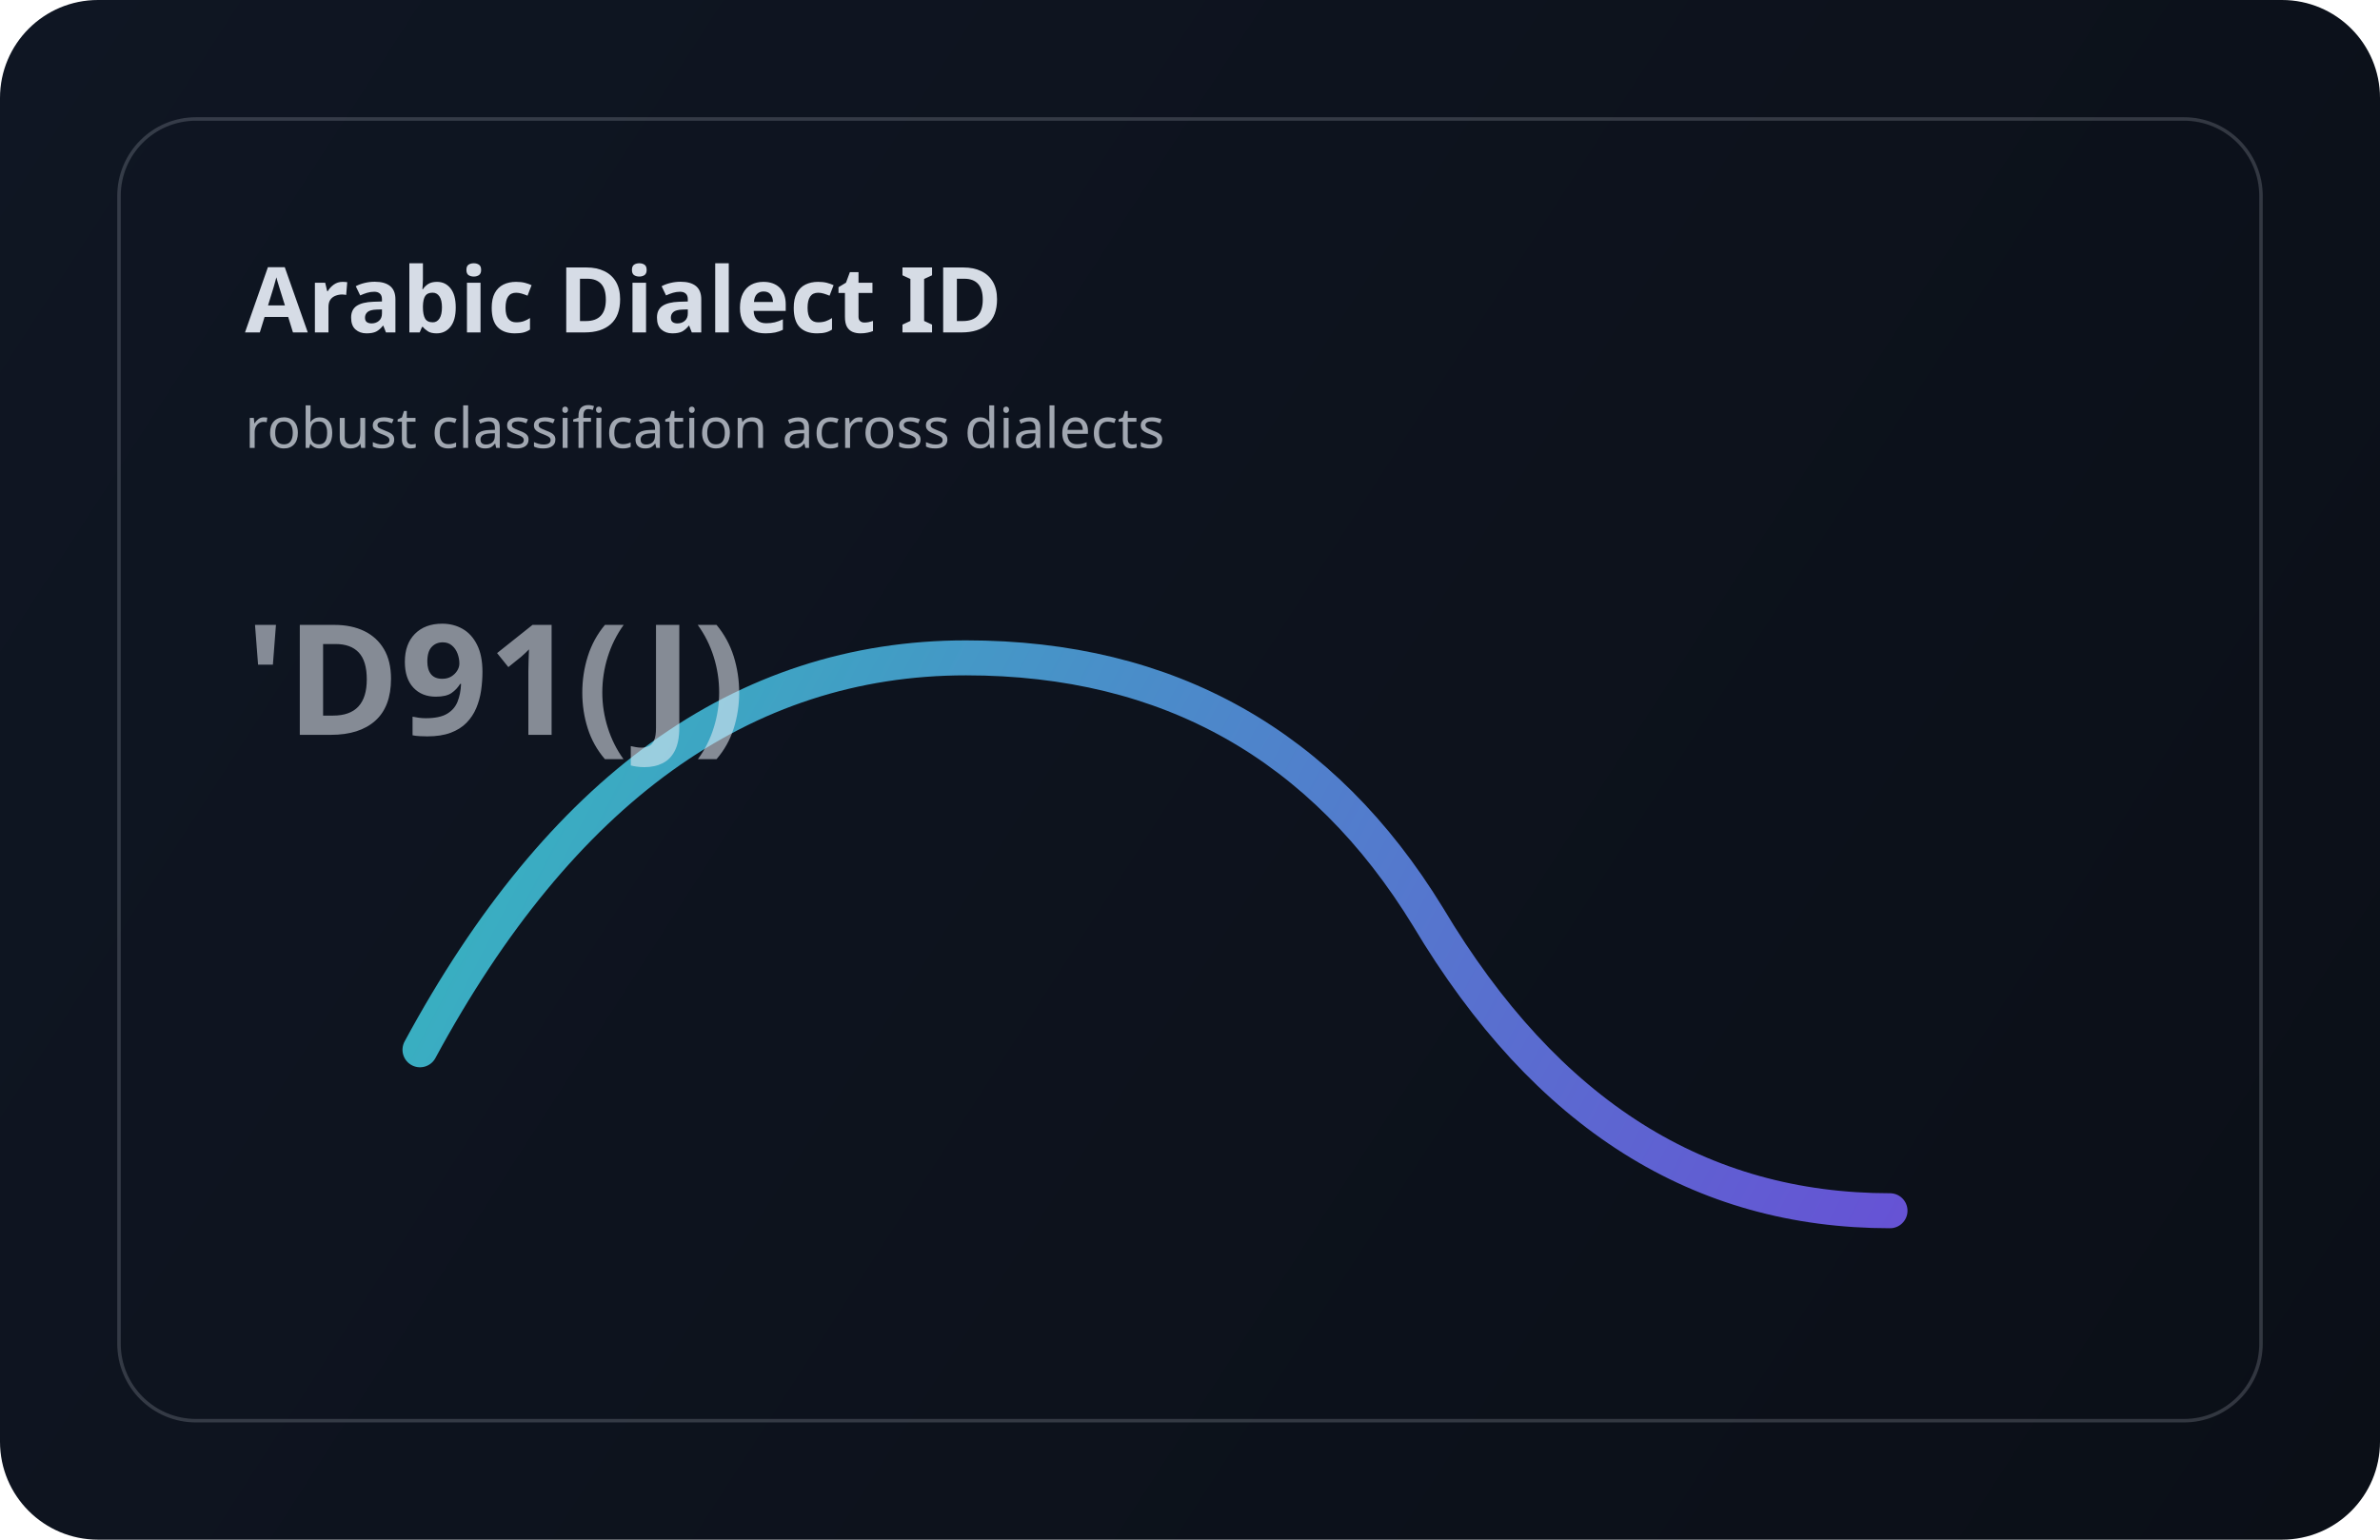
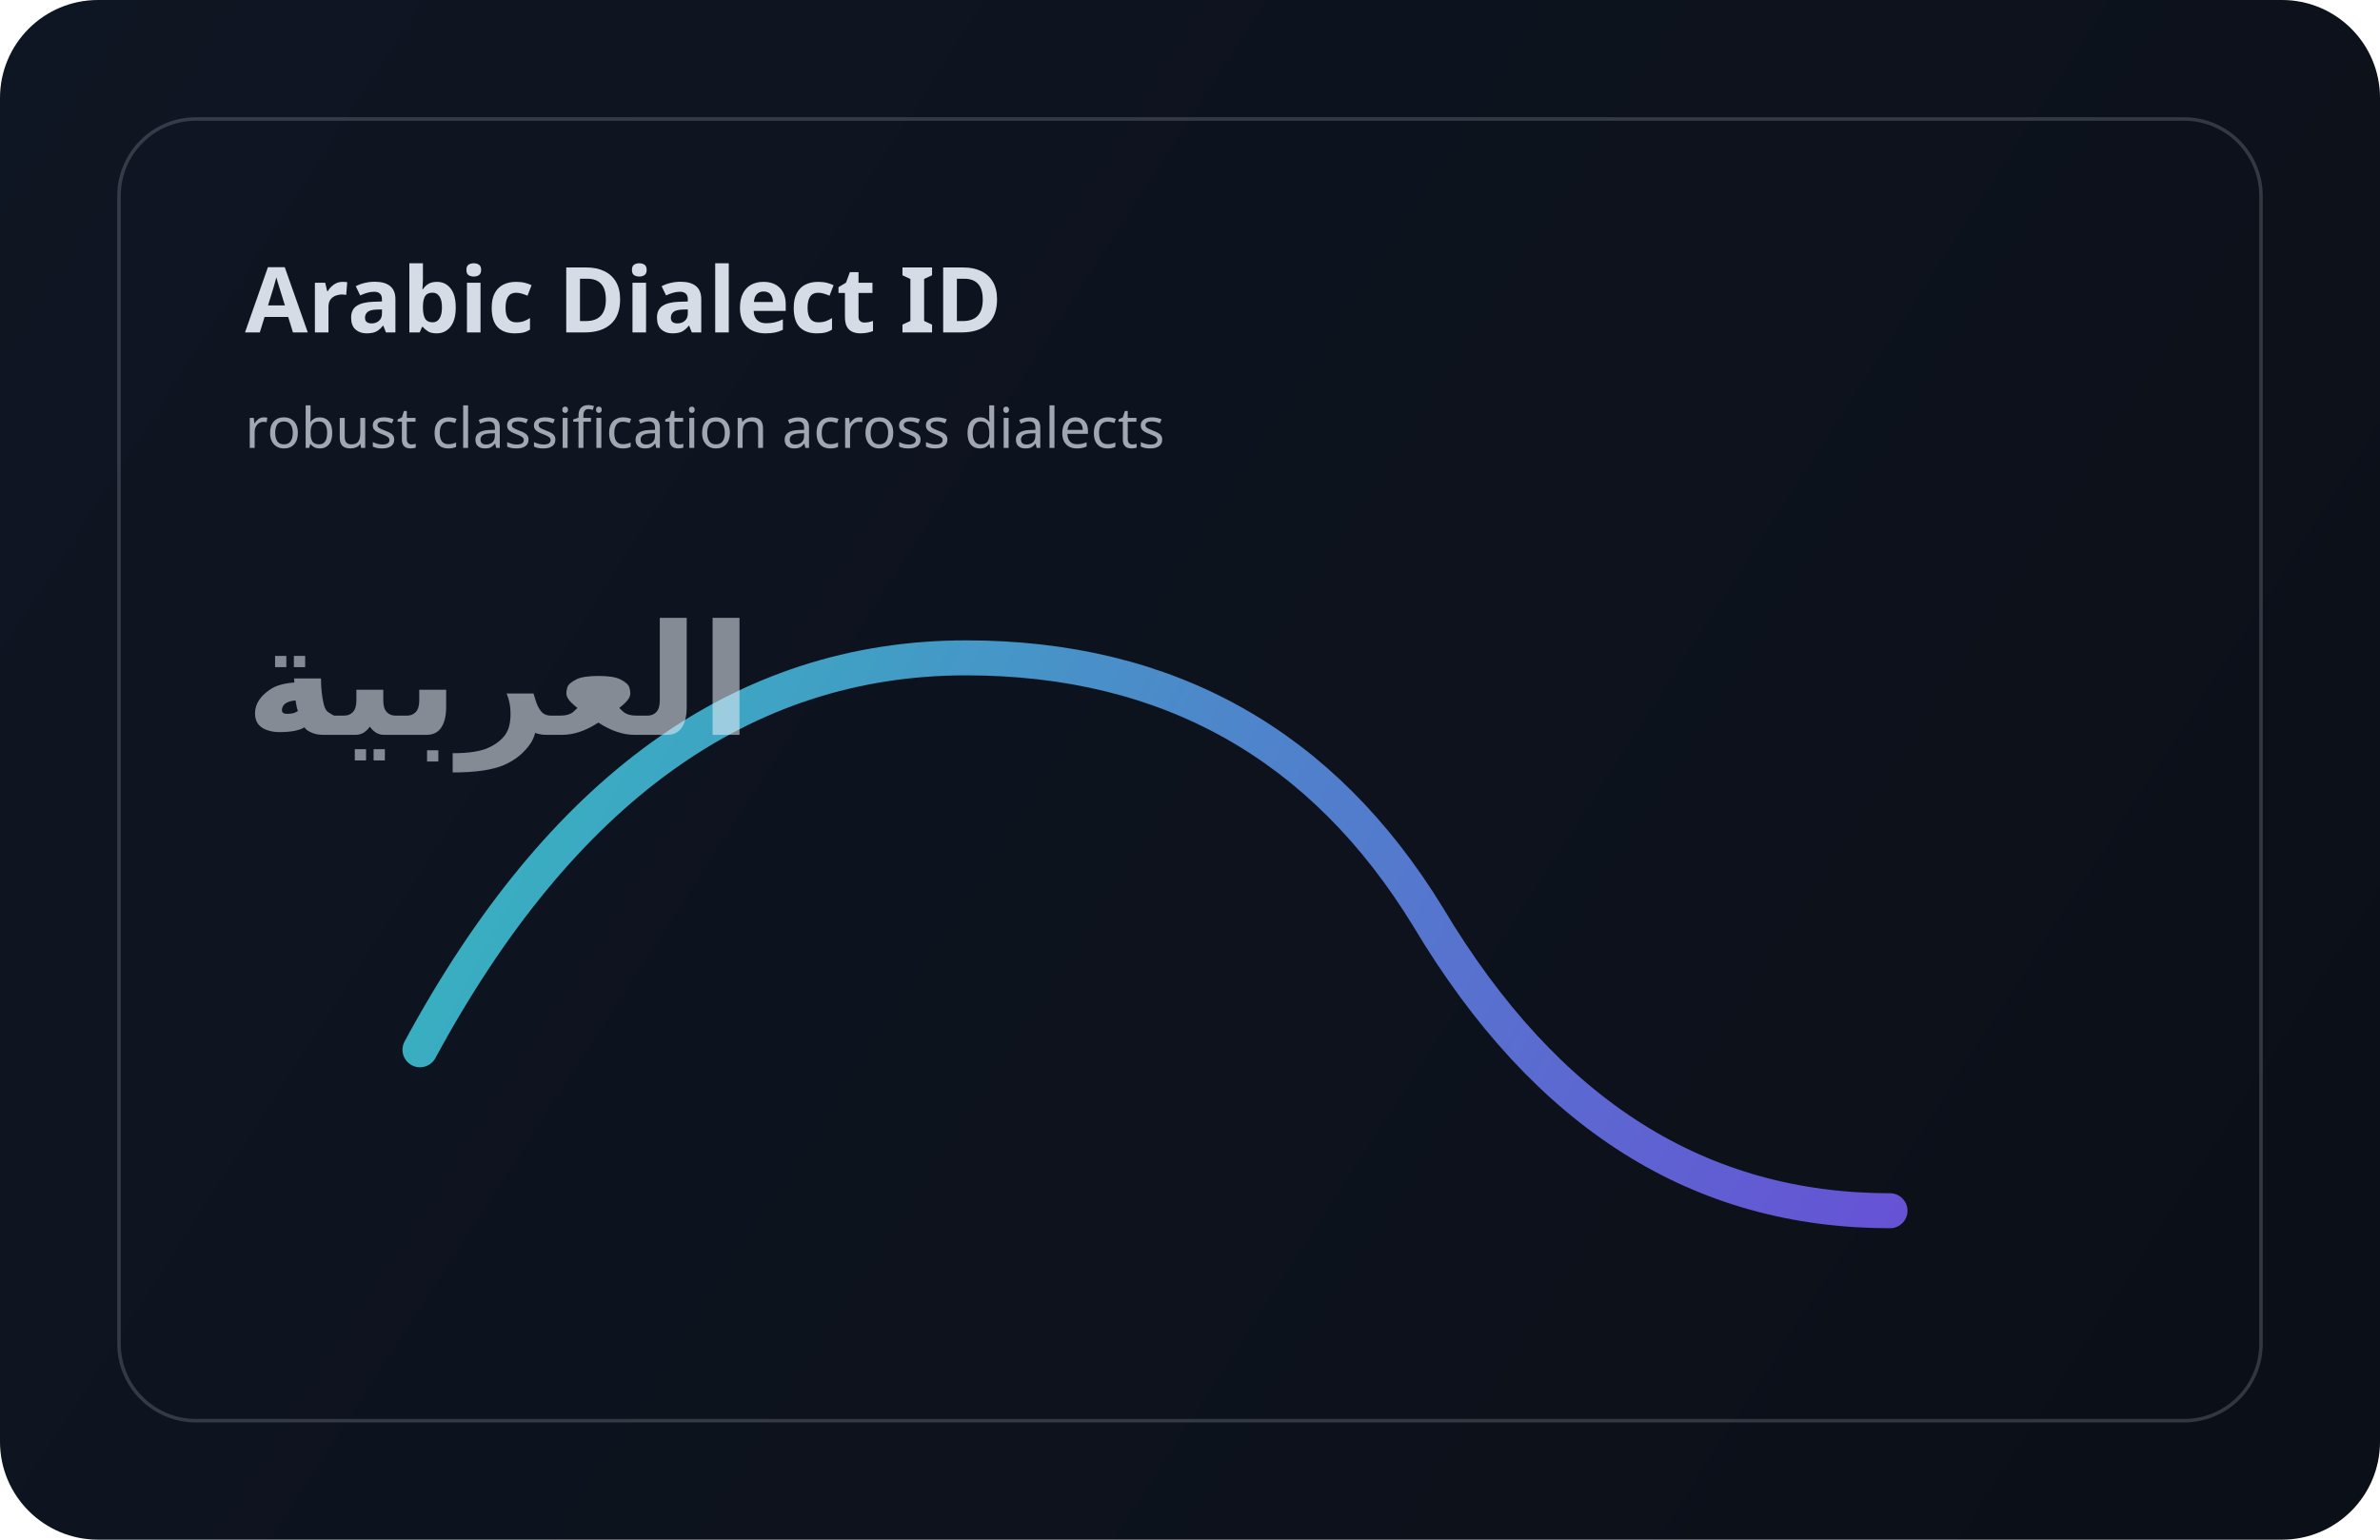
<svg xmlns="http://www.w3.org/2000/svg" width="680" height="440" viewBox="0 0 680 440" fill="none">
  <defs>
    <linearGradient id="bg" x1="0" y1="0" x2="680" y2="440" gradientUnits="userSpaceOnUse">
      <stop stop-color="#0F1623" />
      <stop offset="1" stop-color="#0B0F17" />
    </linearGradient>
    <linearGradient id="g" x1="110" y1="100" x2="570" y2="340" gradientUnits="userSpaceOnUse">
      <stop stop-color="#30D6C9" stop-opacity="0.92" />
      <stop offset="1" stop-color="#7C5CFF" stop-opacity="0.82" />
    </linearGradient>
  </defs>
  <rect width="680" height="440" rx="28" fill="url(#bg)" />
  <rect x="34" y="34" width="612" height="372" rx="22" stroke="rgba(231,237,246,0.18)" />
  <path d="M120 300c40-74 92-112 156-112 58 0 102 25 132 74 34 57 78 84 132 84" stroke="url(#g)" stroke-width="10" stroke-linecap="round" />
  <text x="70" y="95" fill="rgba(231,237,246,0.92)" font-family="ui-sans-serif, system-ui" font-size="26" font-weight="700">
    Arabic Dialect ID
  </text>
  <text x="70" y="128" fill="rgba(231,237,246,0.68)" font-family="ui-sans-serif, system-ui" font-size="16">
    robust classification across dialects
  </text>
  <text x="70" y="210" fill="rgba(231,237,246,0.55)" font-family="ui-sans-serif, system-ui" font-size="44" font-weight="700">
-     'D91(J)
+     العربية
  </text>
</svg>
